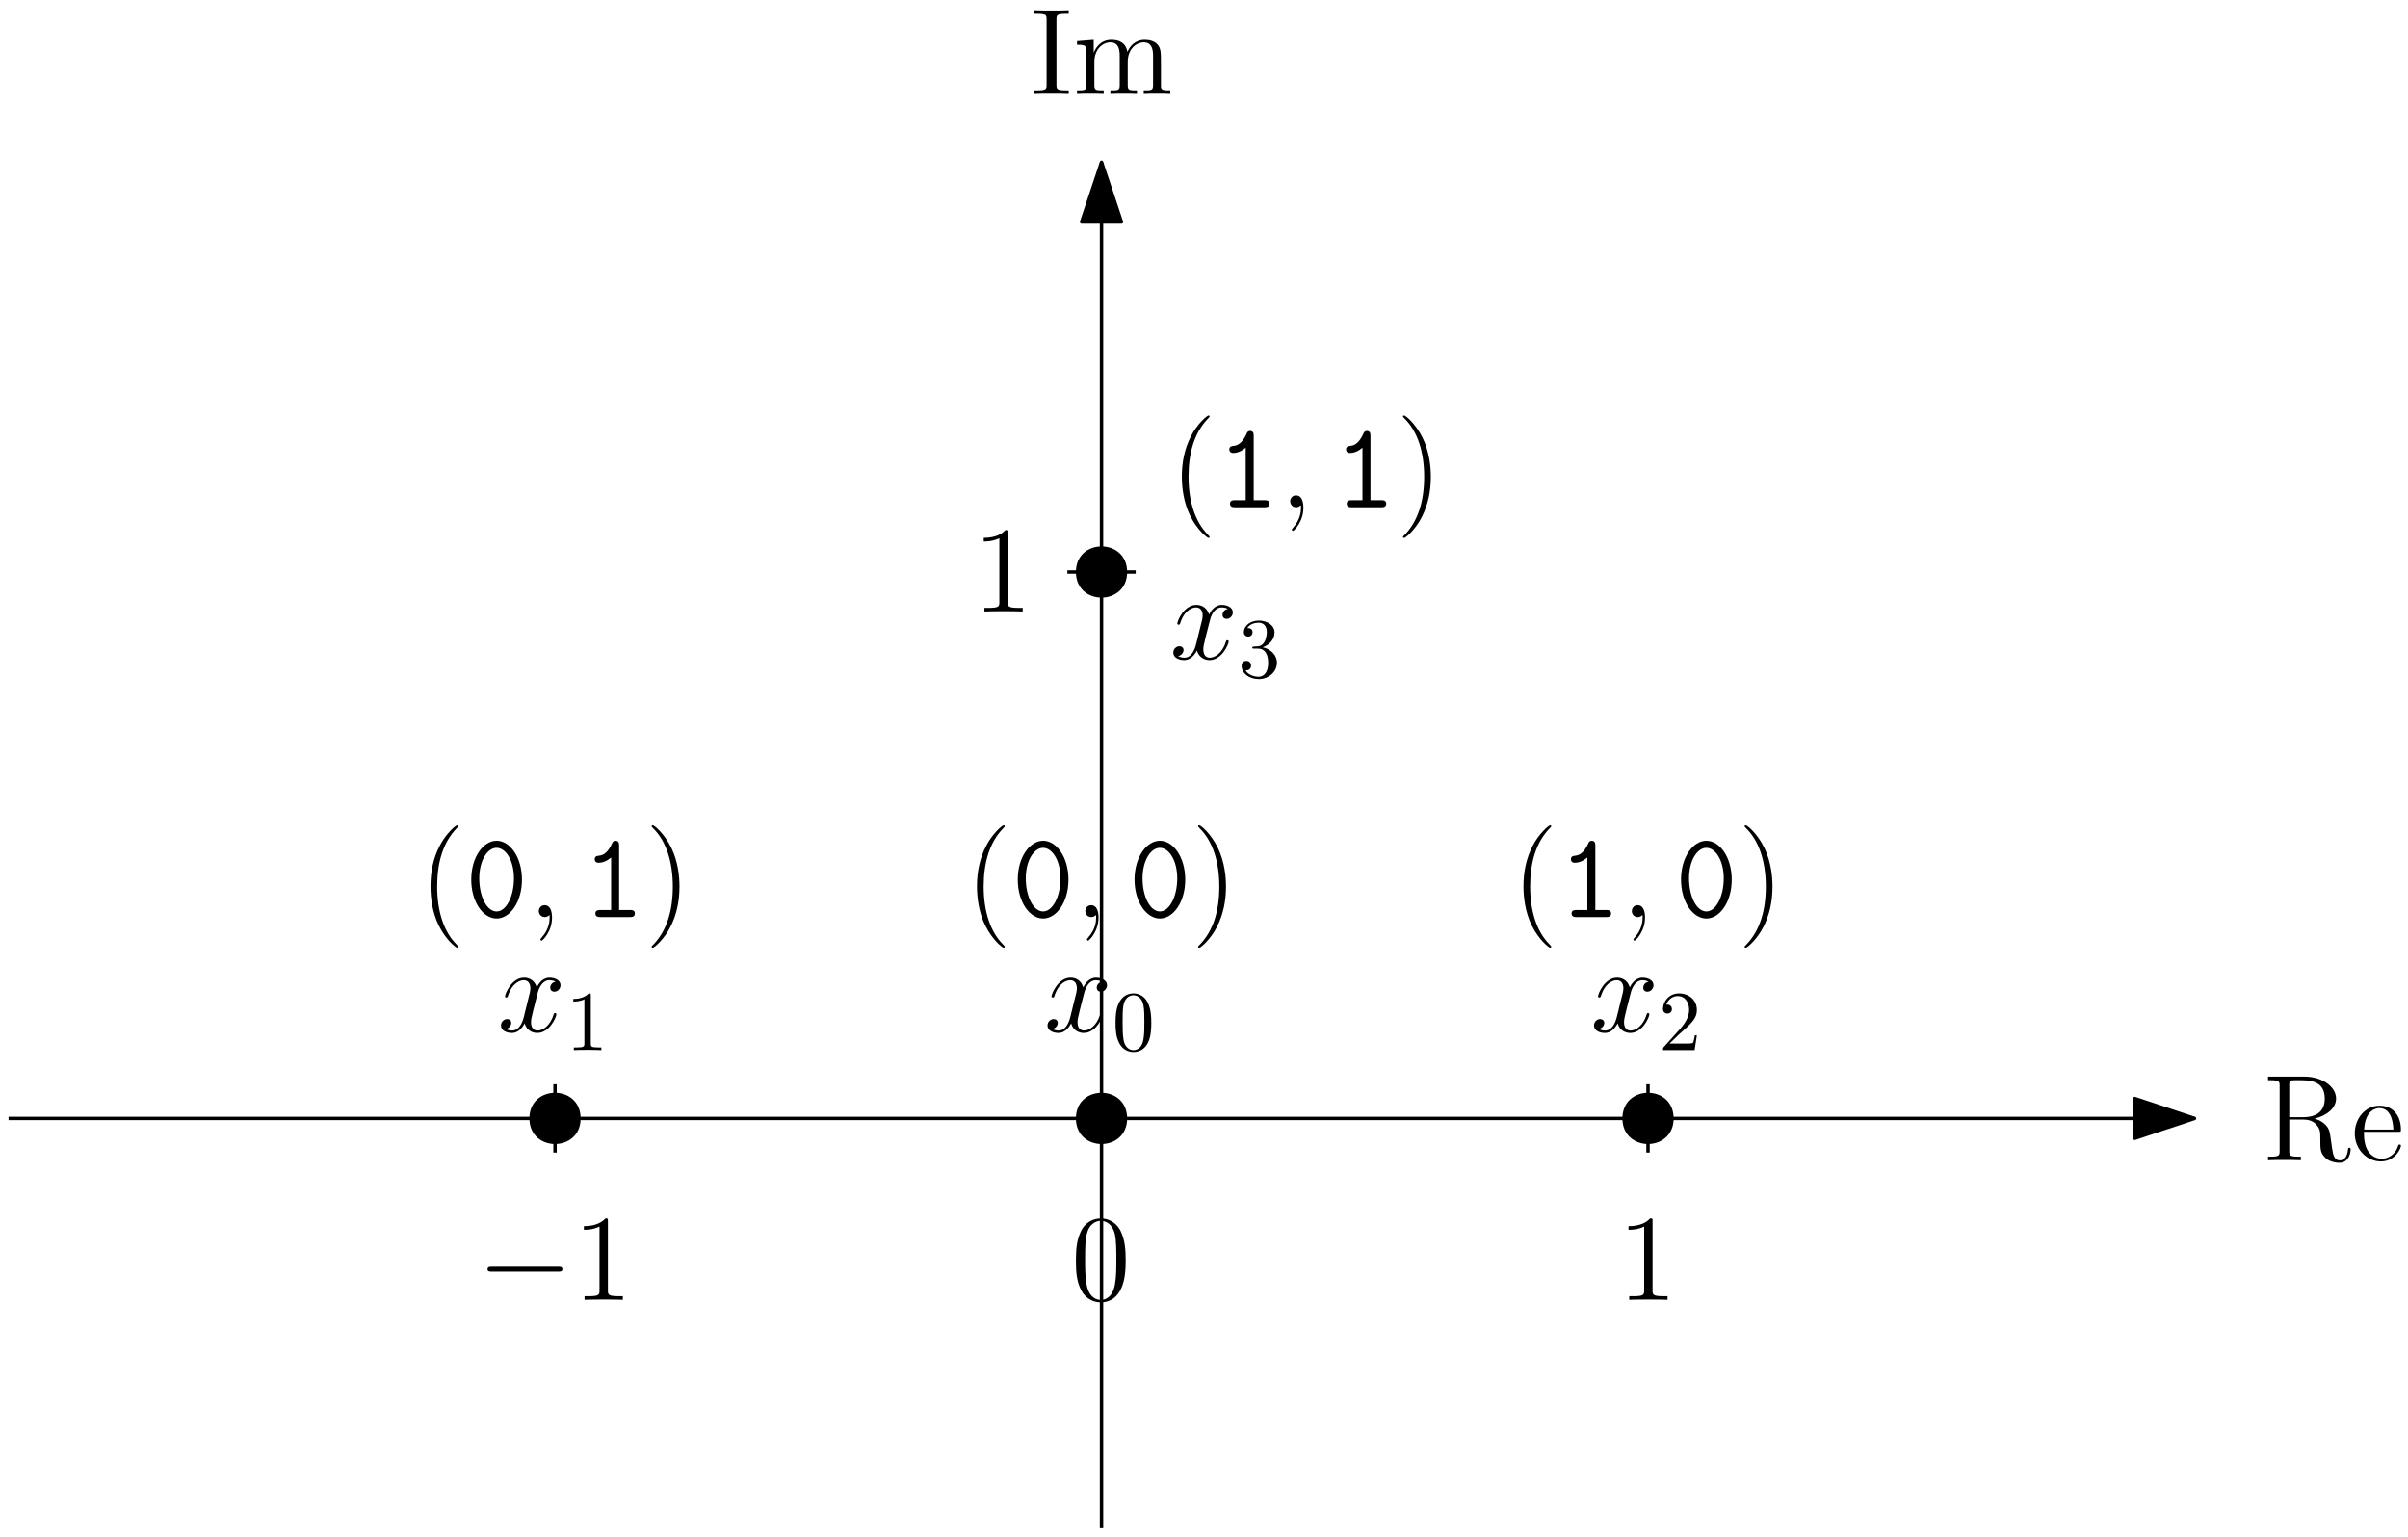
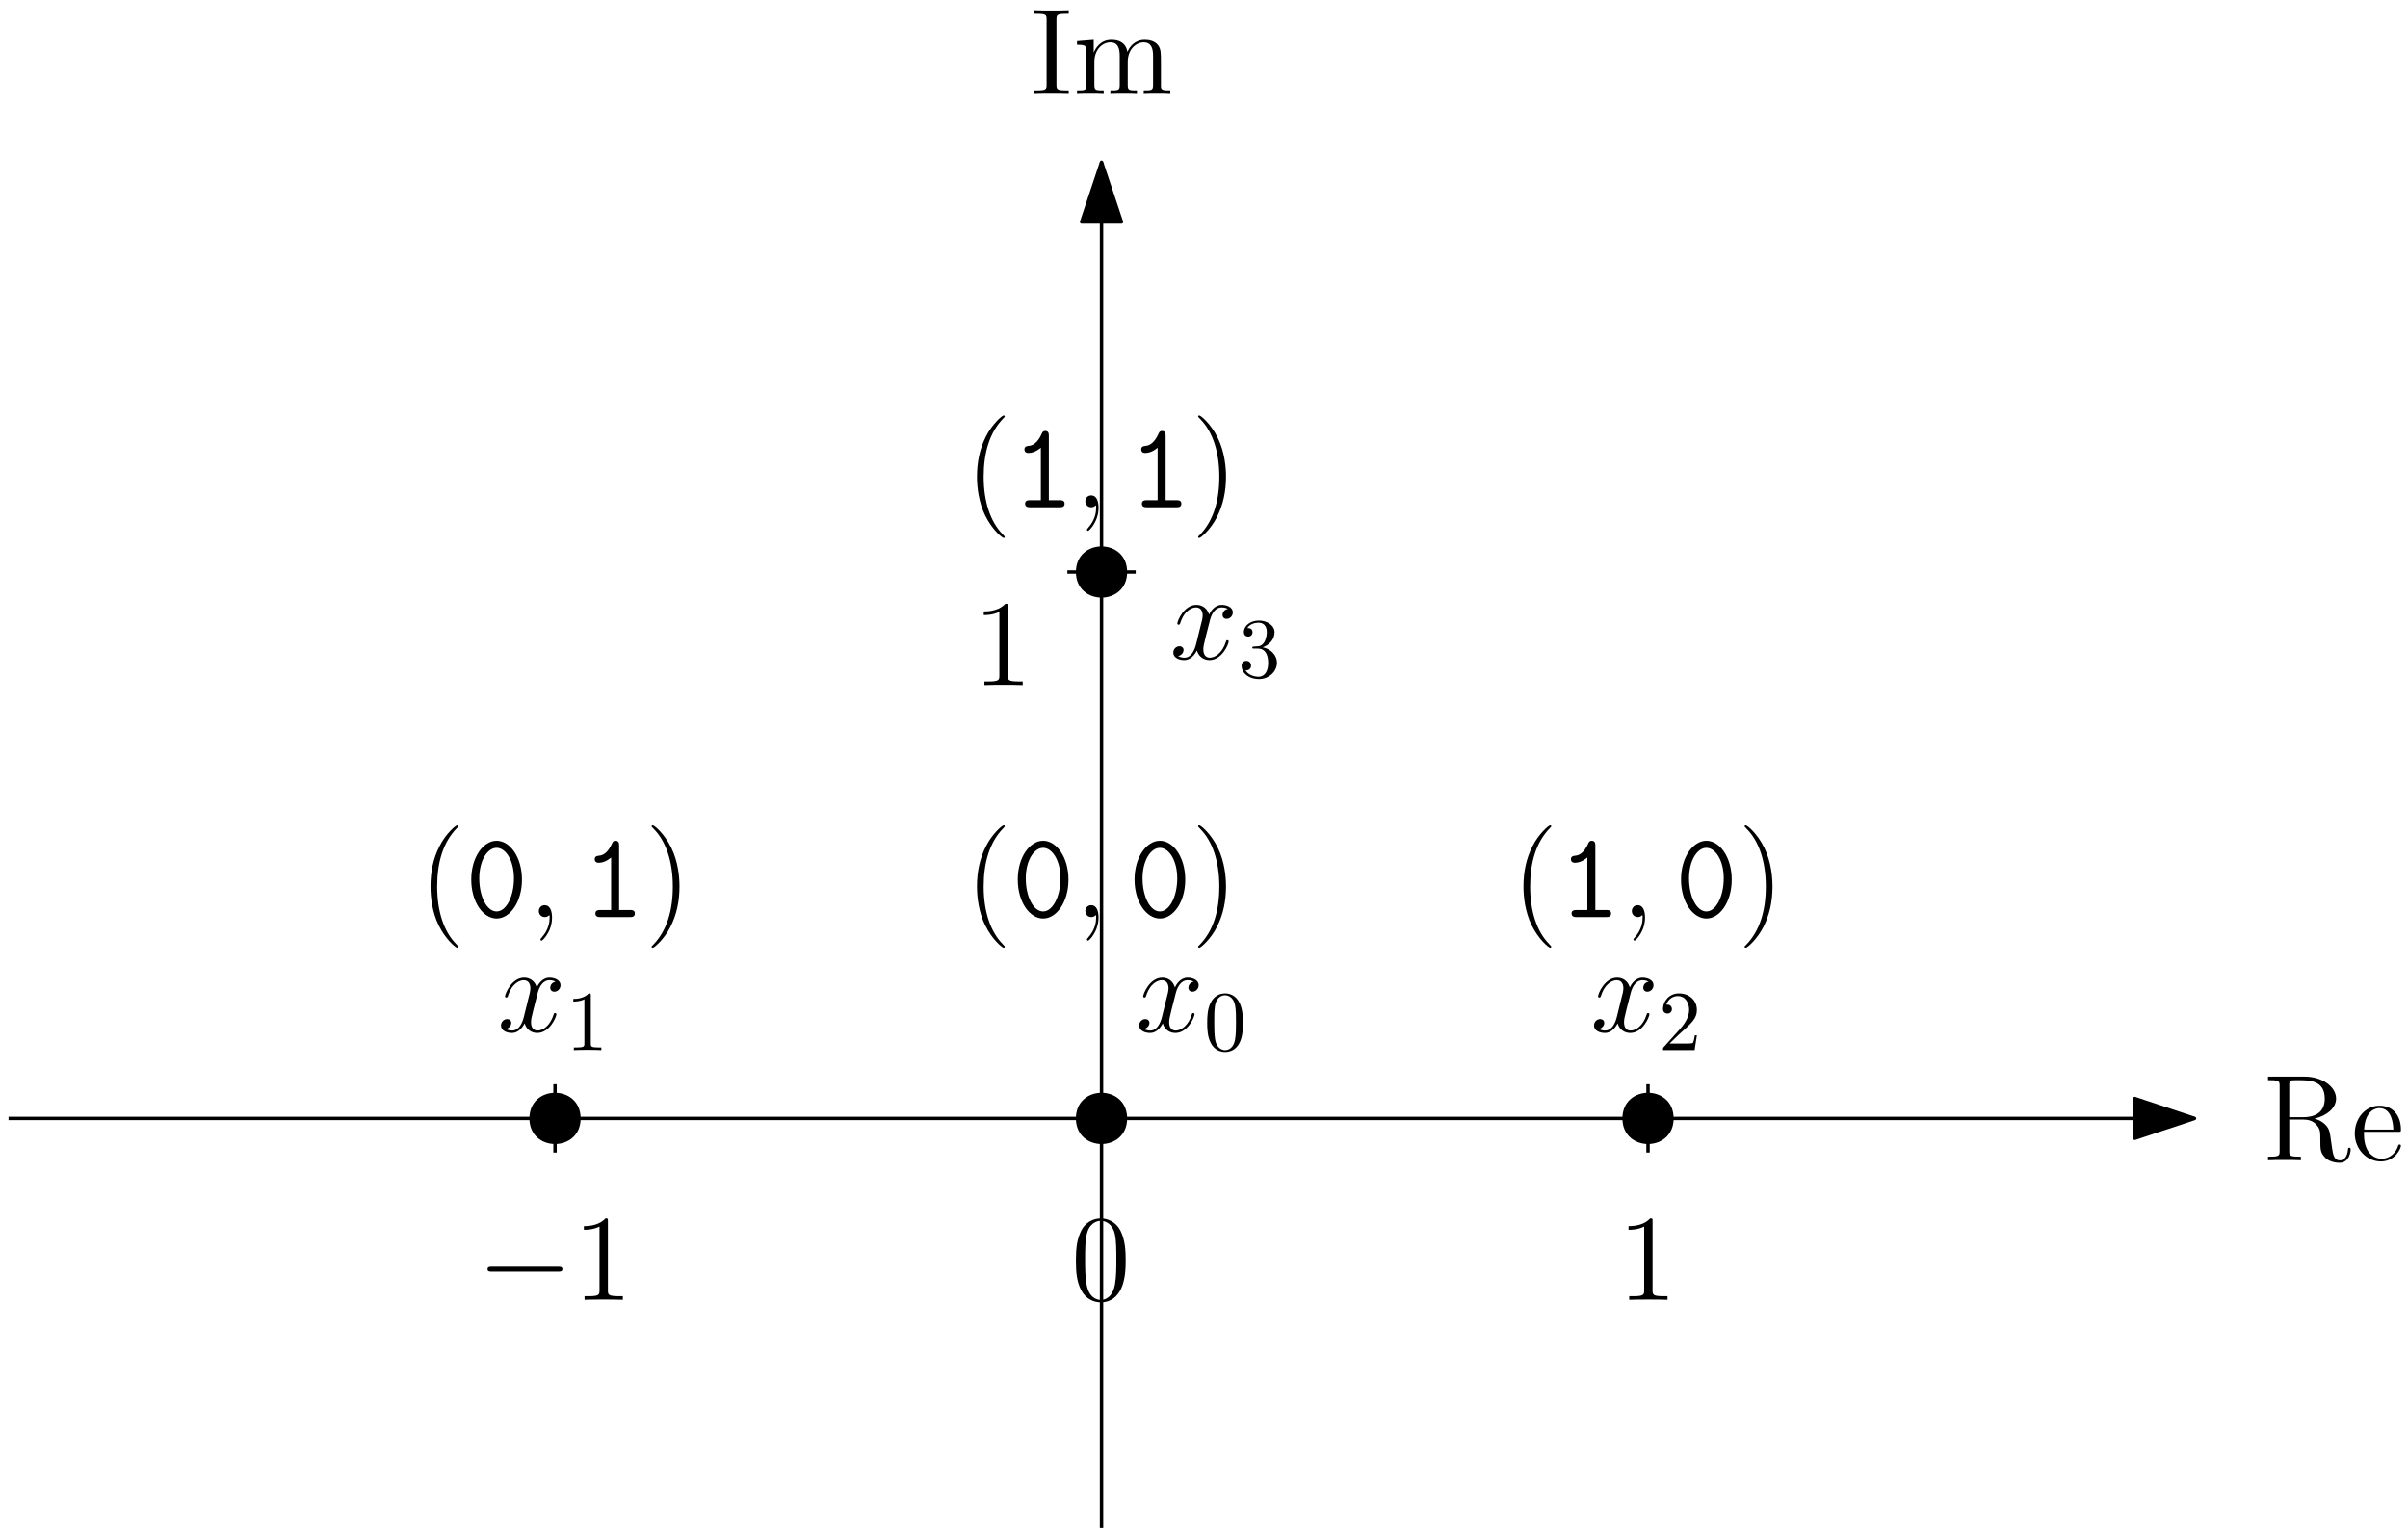
<svg xmlns="http://www.w3.org/2000/svg" xmlns:xlink="http://www.w3.org/1999/xlink" width="282" height="180" viewBox="0 0 282 180">
  <defs>
    <g>
      <g id="glyph-0-0">
- </g>
-       <g id="glyph-0-1">
        <path d="M 9.453 -3.297 C 9.703 -3.297 9.953 -3.297 9.953 -3.578 C 9.953 -3.875 9.703 -3.875 9.453 -3.875 L 1.688 -3.875 C 1.453 -3.875 1.188 -3.875 1.188 -3.578 C 1.188 -3.297 1.453 -3.297 1.688 -3.297 Z M 9.453 -3.297 " />
      </g>
      <g id="glyph-1-0">
- </g>
-       <g id="glyph-1-1">
        <path d="M 4.125 -9.188 C 4.125 -9.531 4.125 -9.531 3.844 -9.531 C 3.5 -9.156 2.781 -8.625 1.312 -8.625 L 1.312 -8.203 C 1.641 -8.203 2.359 -8.203 3.141 -8.578 L 3.141 -1.109 C 3.141 -0.594 3.094 -0.422 1.844 -0.422 L 1.391 -0.422 L 1.391 0 C 1.781 -0.031 3.172 -0.031 3.641 -0.031 C 4.109 -0.031 5.5 -0.031 5.875 0 L 5.875 -0.422 L 5.438 -0.422 C 4.172 -0.422 4.125 -0.594 4.125 -1.109 Z M 4.125 -9.188 " />
      </g>
      <g id="glyph-2-0">
- </g>
-       <g id="glyph-2-1">
        <path d="M 4.125 -9.188 C 4.125 -9.531 4.125 -9.531 3.844 -9.531 C 3.5 -9.156 2.781 -8.625 1.312 -8.625 L 1.312 -8.203 C 1.641 -8.203 2.359 -8.203 3.141 -8.578 L 3.141 -1.109 C 3.141 -0.594 3.094 -0.422 1.844 -0.422 L 1.391 -0.422 L 1.391 0 C 1.781 -0.031 3.172 -0.031 3.641 -0.031 C 4.109 -0.031 5.5 -0.031 5.875 0 L 5.875 -0.422 L 5.438 -0.422 C 4.172 -0.422 4.125 -0.594 4.125 -1.109 Z M 4.125 -9.188 " />
      </g>
-       <g id="glyph-2-2">
+       <g id="glyph-2-1">
        <path d="M 6.422 -4.594 C 6.422 -5.781 6.359 -6.938 5.844 -8.031 C 5.25 -9.219 4.219 -9.531 3.516 -9.531 C 2.688 -9.531 1.656 -9.125 1.141 -7.938 C 0.734 -7.031 0.594 -6.141 0.594 -4.594 C 0.594 -3.203 0.688 -2.156 1.203 -1.141 C 1.766 -0.047 2.75 0.297 3.5 0.297 C 4.75 0.297 5.469 -0.438 5.875 -1.281 C 6.391 -2.359 6.422 -3.766 6.422 -4.594 Z M 3.5 0.016 C 3.047 0.016 2.109 -0.25 1.844 -1.812 C 1.672 -2.672 1.672 -3.766 1.672 -4.766 C 1.672 -5.938 1.672 -7 1.906 -7.844 C 2.156 -8.812 2.891 -9.25 3.5 -9.25 C 4.047 -9.25 4.875 -8.922 5.156 -7.688 C 5.328 -6.875 5.328 -5.734 5.328 -4.766 C 5.328 -3.797 5.328 -2.719 5.172 -1.844 C 4.906 -0.266 4 0.016 3.5 0.016 Z M 3.5 0.016 " />
      </g>
      <g id="glyph-3-0">
- </g>
-       <g id="glyph-3-1">
        <path d="M 6.797 -5.859 C 6.344 -5.766 6.172 -5.422 6.172 -5.156 C 6.172 -4.812 6.438 -4.688 6.641 -4.688 C 7.078 -4.688 7.375 -5.062 7.375 -5.453 C 7.375 -6.047 6.688 -6.328 6.078 -6.328 C 5.203 -6.328 4.719 -5.469 4.594 -5.188 C 4.266 -6.266 3.375 -6.328 3.109 -6.328 C 1.656 -6.328 0.875 -4.453 0.875 -4.125 C 0.875 -4.078 0.938 -4 1.031 -4 C 1.141 -4 1.172 -4.094 1.203 -4.141 C 1.688 -5.734 2.656 -6.031 3.062 -6.031 C 3.719 -6.031 3.844 -5.438 3.844 -5.094 C 3.844 -4.781 3.766 -4.453 3.578 -3.766 L 3.094 -1.797 C 2.891 -0.938 2.469 -0.141 1.703 -0.141 C 1.641 -0.141 1.281 -0.141 0.969 -0.328 C 1.484 -0.438 1.609 -0.859 1.609 -1.031 C 1.609 -1.312 1.391 -1.484 1.125 -1.484 C 0.781 -1.484 0.406 -1.188 0.406 -0.734 C 0.406 -0.125 1.078 0.141 1.688 0.141 C 2.375 0.141 2.875 -0.406 3.172 -0.984 C 3.406 -0.141 4.109 0.141 4.641 0.141 C 6.109 0.141 6.891 -1.734 6.891 -2.047 C 6.891 -2.125 6.828 -2.188 6.734 -2.188 C 6.609 -2.188 6.594 -2.109 6.562 -2 C 6.172 -0.734 5.328 -0.141 4.688 -0.141 C 4.188 -0.141 3.922 -0.516 3.922 -1.109 C 3.922 -1.422 3.969 -1.656 4.203 -2.594 L 4.703 -4.547 C 4.922 -5.406 5.406 -6.031 6.062 -6.031 C 6.094 -6.031 6.5 -6.031 6.797 -5.859 Z M 6.797 -5.859 " />
      </g>
      <g id="glyph-4-0">
- </g>
-       <g id="glyph-4-1">
        <path d="M 4.578 -3.188 C 4.578 -3.984 4.531 -4.781 4.188 -5.516 C 3.734 -6.484 2.906 -6.641 2.5 -6.641 C 1.891 -6.641 1.172 -6.375 0.75 -5.453 C 0.438 -4.766 0.391 -3.984 0.391 -3.188 C 0.391 -2.438 0.422 -1.547 0.844 -0.781 C 1.266 0.016 2 0.219 2.484 0.219 C 3.016 0.219 3.781 0.016 4.219 -0.938 C 4.531 -1.625 4.578 -2.406 4.578 -3.188 Z M 2.484 0 C 2.094 0 1.5 -0.25 1.328 -1.203 C 1.219 -1.797 1.219 -2.719 1.219 -3.312 C 1.219 -3.953 1.219 -4.609 1.297 -5.141 C 1.484 -6.328 2.234 -6.422 2.484 -6.422 C 2.812 -6.422 3.469 -6.234 3.656 -5.25 C 3.766 -4.688 3.766 -3.938 3.766 -3.312 C 3.766 -2.562 3.766 -1.891 3.656 -1.25 C 3.5 -0.297 2.938 0 2.484 0 Z M 2.484 0 " />
      </g>
-       <g id="glyph-4-2">
+       <g id="glyph-4-1">
        <path d="M 2.938 -6.375 C 2.938 -6.625 2.938 -6.641 2.703 -6.641 C 2.078 -6 1.203 -6 0.891 -6 L 0.891 -5.688 C 1.094 -5.688 1.672 -5.688 2.188 -5.953 L 2.188 -0.781 C 2.188 -0.422 2.156 -0.312 1.266 -0.312 L 0.953 -0.312 L 0.953 0 C 1.297 -0.031 2.156 -0.031 2.562 -0.031 C 2.953 -0.031 3.828 -0.031 4.172 0 L 4.172 -0.312 L 3.859 -0.312 C 2.953 -0.312 2.938 -0.422 2.938 -0.781 Z M 2.938 -6.375 " />
      </g>
-       <g id="glyph-4-3">
+       <g id="glyph-4-2">
        <path d="M 1.266 -0.766 L 2.328 -1.797 C 3.875 -3.172 4.469 -3.703 4.469 -4.703 C 4.469 -5.844 3.578 -6.641 2.359 -6.641 C 1.234 -6.641 0.5 -5.719 0.5 -4.828 C 0.5 -4.281 1 -4.281 1.031 -4.281 C 1.203 -4.281 1.547 -4.391 1.547 -4.812 C 1.547 -5.062 1.359 -5.328 1.016 -5.328 C 0.938 -5.328 0.922 -5.328 0.891 -5.312 C 1.109 -5.969 1.656 -6.328 2.234 -6.328 C 3.141 -6.328 3.562 -5.516 3.562 -4.703 C 3.562 -3.906 3.078 -3.125 2.516 -2.5 L 0.609 -0.375 C 0.5 -0.266 0.5 -0.234 0.5 0 L 4.203 0 L 4.469 -1.734 L 4.234 -1.734 C 4.172 -1.438 4.109 -1 4 -0.844 C 3.938 -0.766 3.281 -0.766 3.062 -0.766 Z M 1.266 -0.766 " />
      </g>
-       <g id="glyph-4-4">
+       <g id="glyph-4-3">
        <path d="M 2.891 -3.516 C 3.703 -3.781 4.281 -4.469 4.281 -5.266 C 4.281 -6.078 3.406 -6.641 2.453 -6.641 C 1.453 -6.641 0.688 -6.047 0.688 -5.281 C 0.688 -4.953 0.906 -4.766 1.203 -4.766 C 1.5 -4.766 1.703 -4.984 1.703 -5.281 C 1.703 -5.766 1.234 -5.766 1.094 -5.766 C 1.391 -6.266 2.047 -6.391 2.406 -6.391 C 2.828 -6.391 3.375 -6.172 3.375 -5.281 C 3.375 -5.156 3.344 -4.578 3.094 -4.141 C 2.797 -3.656 2.453 -3.625 2.203 -3.625 C 2.125 -3.609 1.891 -3.594 1.812 -3.594 C 1.734 -3.578 1.672 -3.562 1.672 -3.469 C 1.672 -3.359 1.734 -3.359 1.906 -3.359 L 2.344 -3.359 C 3.156 -3.359 3.531 -2.688 3.531 -1.703 C 3.531 -0.344 2.844 -0.062 2.406 -0.062 C 1.969 -0.062 1.219 -0.234 0.875 -0.812 C 1.219 -0.766 1.531 -0.984 1.531 -1.359 C 1.531 -1.719 1.266 -1.922 0.984 -1.922 C 0.734 -1.922 0.422 -1.781 0.422 -1.344 C 0.422 -0.438 1.344 0.219 2.438 0.219 C 3.656 0.219 4.562 -0.688 4.562 -1.703 C 4.562 -2.516 3.922 -3.297 2.891 -3.516 Z M 2.891 -3.516 " />
      </g>
      <g id="glyph-5-0">
- </g>
-       <g id="glyph-5-1">
        <path d="M 4.656 3.484 C 4.656 3.438 4.656 3.406 4.422 3.172 C 2.984 1.719 2.188 -0.641 2.188 -3.578 C 2.188 -6.359 2.859 -8.75 4.516 -10.438 C 4.656 -10.578 4.656 -10.594 4.656 -10.641 C 4.656 -10.734 4.594 -10.75 4.531 -10.75 C 4.344 -10.75 3.172 -9.719 2.469 -8.312 C 1.734 -6.875 1.406 -5.328 1.406 -3.578 C 1.406 -2.297 1.609 -0.594 2.359 0.953 C 3.203 2.672 4.375 3.594 4.531 3.594 C 4.594 3.594 4.656 3.578 4.656 3.484 Z M 4.656 3.484 " />
      </g>
      <g id="glyph-6-0">
- </g>
-       <g id="glyph-6-1">
        <path d="M 6.656 -4.375 C 6.656 -7.047 5.234 -8.938 3.688 -8.938 C 2.125 -8.938 0.719 -7.016 0.719 -4.391 C 0.719 -1.719 2.141 0.172 3.688 0.172 C 5.25 0.172 6.656 -1.75 6.656 -4.375 Z M 3.688 -0.656 C 2.547 -0.656 1.656 -2.391 1.656 -4.531 C 1.656 -6.672 2.641 -8.109 3.688 -8.109 C 4.734 -8.109 5.719 -6.672 5.719 -4.531 C 5.719 -2.406 4.812 -0.656 3.688 -0.656 Z M 3.688 -0.656 " />
      </g>
-       <g id="glyph-6-2">
+       <g id="glyph-6-1">
        <path d="M 4.359 -8.344 C 4.359 -8.562 4.359 -8.938 3.938 -8.938 C 3.703 -8.938 3.609 -8.812 3.531 -8.625 C 3.25 -8 2.781 -7.25 2.016 -7.188 C 1.812 -7.172 1.5 -7.141 1.5 -6.766 C 1.5 -6.531 1.656 -6.359 1.969 -6.359 C 2.766 -6.359 3.391 -6.953 3.422 -6.984 L 3.422 -0.828 L 2.172 -0.828 C 1.969 -0.828 1.578 -0.828 1.578 -0.422 C 1.578 0 1.969 0 2.172 0 L 5.625 0 C 5.828 0 6.203 0 6.203 -0.422 C 6.203 -0.828 5.828 -0.828 5.625 -0.828 L 4.359 -0.828 Z M 4.359 -8.344 " />
      </g>
      <g id="glyph-7-0">
- </g>
-       <g id="glyph-7-1">
        <path d="M 2.797 0.062 C 2.797 -0.781 2.531 -1.391 1.938 -1.391 C 1.484 -1.391 1.25 -1.016 1.25 -0.703 C 1.25 -0.391 1.469 0 1.953 0 C 2.141 0 2.297 -0.062 2.422 -0.188 C 2.453 -0.219 2.469 -0.219 2.484 -0.219 C 2.516 -0.219 2.516 -0.016 2.516 0.062 C 2.516 0.531 2.422 1.469 1.594 2.391 C 1.438 2.562 1.438 2.594 1.438 2.625 C 1.438 2.703 1.5 2.766 1.578 2.766 C 1.688 2.766 2.797 1.703 2.797 0.062 Z M 2.797 0.062 " />
      </g>
      <g id="glyph-8-0">
- </g>
-       <g id="glyph-8-1">
        <path d="M 6.656 -4.375 C 6.656 -7.047 5.234 -8.938 3.688 -8.938 C 2.125 -8.938 0.719 -7.016 0.719 -4.391 C 0.719 -1.719 2.141 0.172 3.688 0.172 C 5.25 0.172 6.656 -1.75 6.656 -4.375 Z M 3.688 -0.656 C 2.547 -0.656 1.656 -2.391 1.656 -4.531 C 1.656 -6.672 2.641 -8.109 3.688 -8.109 C 4.734 -8.109 5.719 -6.672 5.719 -4.531 C 5.719 -2.406 4.812 -0.656 3.688 -0.656 Z M 3.688 -0.656 " />
      </g>
-       <g id="glyph-8-2">
+       <g id="glyph-8-1">
        <path d="M 4.359 -8.344 C 4.359 -8.562 4.359 -8.938 3.938 -8.938 C 3.703 -8.938 3.609 -8.812 3.531 -8.625 C 3.25 -8 2.781 -7.25 2.016 -7.188 C 1.812 -7.172 1.5 -7.141 1.5 -6.766 C 1.5 -6.531 1.656 -6.359 1.969 -6.359 C 2.766 -6.359 3.391 -6.953 3.422 -6.984 L 3.422 -0.828 L 2.172 -0.828 C 1.969 -0.828 1.578 -0.828 1.578 -0.422 C 1.578 0 1.969 0 2.172 0 L 5.625 0 C 5.828 0 6.203 0 6.203 -0.422 C 6.203 -0.828 5.828 -0.828 5.625 -0.828 L 4.359 -0.828 Z M 4.359 -8.344 " />
      </g>
      <g id="glyph-9-0">
- </g>
-       <g id="glyph-9-1">
        <path d="M 4.047 -3.578 C 4.047 -4.656 3.906 -6.438 3.094 -8.109 C 2.25 -9.828 1.078 -10.75 0.922 -10.75 C 0.859 -10.75 0.781 -10.734 0.781 -10.641 C 0.781 -10.594 0.781 -10.578 1.031 -10.328 C 2.469 -8.875 3.266 -6.516 3.266 -3.578 C 3.266 -0.797 2.594 1.594 0.938 3.281 C 0.781 3.406 0.781 3.438 0.781 3.484 C 0.781 3.578 0.859 3.594 0.922 3.594 C 1.109 3.594 2.281 2.562 2.984 1.156 C 3.719 -0.297 4.047 -1.844 4.047 -3.578 Z M 4.047 -3.578 " />
      </g>
      <g id="glyph-10-0">
- </g>
-       <g id="glyph-10-1">
        <path d="M 6.047 -4.875 C 7.469 -5.203 8.578 -6.109 8.578 -7.219 C 8.578 -8.609 6.953 -9.797 4.891 -9.797 L 0.609 -9.797 L 0.609 -9.375 L 0.891 -9.375 C 1.922 -9.375 1.969 -9.234 1.969 -8.703 L 1.969 -1.094 C 1.969 -0.562 1.922 -0.422 0.891 -0.422 L 0.609 -0.422 L 0.609 0 C 0.938 -0.031 2.109 -0.031 2.531 -0.031 C 2.938 -0.031 4.125 -0.031 4.453 0 L 4.453 -0.422 L 4.172 -0.422 C 3.141 -0.422 3.094 -0.562 3.094 -1.094 L 3.094 -4.766 L 4.766 -4.766 C 5.328 -4.766 5.859 -4.609 6.234 -4.203 C 6.734 -3.656 6.734 -3.359 6.734 -2.359 C 6.734 -1.234 6.734 -0.859 7.359 -0.25 C 7.578 -0.031 8.172 0.297 8.984 0.297 C 10.094 0.297 10.281 -0.953 10.281 -1.25 C 10.281 -1.328 10.281 -1.469 10.125 -1.469 C 9.984 -1.469 9.984 -1.375 9.969 -1.234 C 9.891 -0.375 9.484 0.016 9.016 0.016 C 8.359 0.016 8.219 -0.656 8.109 -1.422 C 8.094 -1.516 8 -2.141 7.953 -2.5 C 7.859 -3.219 7.797 -3.672 7.375 -4.109 C 7.219 -4.281 6.844 -4.656 6.047 -4.875 Z M 4.703 -5.047 L 3.094 -5.047 L 3.094 -8.812 C 3.094 -9.141 3.094 -9.312 3.406 -9.359 C 3.531 -9.375 3.953 -9.375 4.25 -9.375 C 5.406 -9.375 7.25 -9.375 7.25 -7.219 C 7.25 -5.969 6.562 -5.047 4.703 -5.047 Z M 4.703 -5.047 " />
      </g>
-       <g id="glyph-10-2">
+       <g id="glyph-10-1">
        <path d="M 5.5 -3.328 C 5.812 -3.328 5.844 -3.328 5.844 -3.594 C 5.844 -5.047 5.062 -6.391 3.328 -6.391 C 1.688 -6.391 0.438 -4.922 0.438 -3.141 C 0.438 -1.25 1.891 0.141 3.484 0.141 C 5.188 0.141 5.844 -1.406 5.844 -1.703 C 5.844 -1.797 5.766 -1.844 5.688 -1.844 C 5.562 -1.844 5.531 -1.781 5.516 -1.703 C 5.141 -0.5 4.172 -0.172 3.578 -0.172 C 2.969 -0.172 1.516 -0.578 1.516 -3.062 L 1.516 -3.328 Z M 1.531 -3.594 C 1.656 -5.859 2.906 -6.109 3.312 -6.109 C 4.844 -6.109 4.938 -4.094 4.953 -3.594 Z M 1.531 -3.594 " />
      </g>
-       <g id="glyph-10-3">
+       <g id="glyph-10-2">
        <path d="M 3.109 -8.703 C 3.109 -9.234 3.156 -9.375 4.234 -9.375 L 4.547 -9.375 L 4.547 -9.797 C 4.203 -9.766 2.969 -9.766 2.531 -9.766 C 2.109 -9.766 0.859 -9.766 0.516 -9.797 L 0.516 -9.375 L 0.828 -9.375 C 1.906 -9.375 1.953 -9.234 1.953 -8.703 L 1.953 -1.094 C 1.953 -0.562 1.906 -0.422 0.828 -0.422 L 0.516 -0.422 L 0.516 0 C 0.859 -0.031 2.094 -0.031 2.531 -0.031 C 2.953 -0.031 4.203 -0.031 4.547 0 L 4.547 -0.422 L 4.234 -0.422 C 3.156 -0.422 3.109 -0.562 3.109 -1.094 Z M 3.109 -8.703 " />
      </g>
-       <g id="glyph-10-4">
+       <g id="glyph-10-3">
        <path d="M 10.281 -3.484 C 10.281 -4.812 10.281 -5.219 9.953 -5.688 C 9.531 -6.234 8.859 -6.328 8.375 -6.328 C 7.188 -6.328 6.578 -5.469 6.359 -4.906 C 6.156 -6.016 5.375 -6.328 4.469 -6.328 C 3.078 -6.328 2.531 -5.141 2.422 -4.844 L 2.406 -4.844 L 2.406 -6.328 L 0.453 -6.172 L 0.453 -5.75 C 1.438 -5.75 1.547 -5.656 1.547 -4.953 L 1.547 -1.062 C 1.547 -0.422 1.391 -0.422 0.453 -0.422 L 0.453 0 C 0.828 -0.031 1.609 -0.031 2.016 -0.031 C 2.422 -0.031 3.203 -0.031 3.578 0 L 3.578 -0.422 C 2.656 -0.422 2.484 -0.422 2.484 -1.062 L 2.484 -3.734 C 2.484 -5.234 3.469 -6.031 4.359 -6.031 C 5.25 -6.031 5.453 -5.312 5.453 -4.438 L 5.453 -1.062 C 5.453 -0.422 5.297 -0.422 4.359 -0.422 L 4.359 0 C 4.734 -0.031 5.516 -0.031 5.906 -0.031 C 6.328 -0.031 7.094 -0.031 7.469 0 L 7.469 -0.422 C 6.562 -0.422 6.391 -0.422 6.391 -1.062 L 6.391 -3.734 C 6.391 -5.234 7.375 -6.031 8.266 -6.031 C 9.156 -6.031 9.359 -5.312 9.359 -4.438 L 9.359 -1.062 C 9.359 -0.422 9.188 -0.422 8.266 -0.422 L 8.266 0 C 8.641 -0.031 9.406 -0.031 9.812 -0.031 C 10.234 -0.031 11 -0.031 11.375 0 L 11.375 -0.422 C 10.656 -0.422 10.297 -0.422 10.281 -0.844 Z M 10.281 -3.484 " />
      </g>
    </g>
  </defs>
  <path fill="none" stroke-width="0.4" stroke-linecap="butt" stroke-linejoin="round" stroke="rgb(0%, 0%, 0%)" stroke-opacity="1" stroke-miterlimit="10" d="M 128 576 L 384 576 " transform="matrix(1, 0, 0, -1, -127, 707)" />
  <path fill-rule="evenodd" fill="rgb(0%, 0%, 0%)" fill-opacity="1" stroke-width="0.4" stroke-linecap="butt" stroke-linejoin="round" stroke="rgb(0%, 0%, 0%)" stroke-opacity="1" stroke-miterlimit="10" d="M 384 576 L 377 578.332 L 377 573.668 Z M 384 576 " transform="matrix(1, 0, 0, -1, -127, 707)" />
  <path fill="none" stroke-width="0.4" stroke-linecap="butt" stroke-linejoin="round" stroke="rgb(0%, 0%, 0%)" stroke-opacity="1" stroke-miterlimit="10" d="M 256 528 L 256 688 " transform="matrix(1, 0, 0, -1, -127, 707)" />
  <path fill-rule="evenodd" fill="rgb(0%, 0%, 0%)" fill-opacity="1" stroke-width="0.4" stroke-linecap="butt" stroke-linejoin="round" stroke="rgb(0%, 0%, 0%)" stroke-opacity="1" stroke-miterlimit="10" d="M 256 688 L 253.668 681 L 258.332 681 Z M 256 688 " transform="matrix(1, 0, 0, -1, -127, 707)" />
  <path fill="none" stroke-width="0.4" stroke-linecap="butt" stroke-linejoin="round" stroke="rgb(0%, 0%, 0%)" stroke-opacity="1" stroke-miterlimit="10" d="M 252 640 L 260 640 " transform="matrix(1, 0, 0, -1, -127, 707)" />
  <path fill="none" stroke-width="0.4" stroke-linecap="butt" stroke-linejoin="round" stroke="rgb(0%, 0%, 0%)" stroke-opacity="1" stroke-miterlimit="10" d="M 320 580 L 320 572 " transform="matrix(1, 0, 0, -1, -127, 707)" />
  <path fill="none" stroke-width="0.4" stroke-linecap="butt" stroke-linejoin="round" stroke="rgb(0%, 0%, 0%)" stroke-opacity="1" stroke-miterlimit="10" d="M 192 580 L 192 572 " transform="matrix(1, 0, 0, -1, -127, 707)" />
  <path fill-rule="evenodd" fill="rgb(0%, 0%, 0%)" fill-opacity="1" d="M 196 131 C 196 127 190 127 190 131 C 190 135 196 135 196 131 Z M 196 131 " />
  <path fill-rule="evenodd" fill="rgb(0%, 0%, 0%)" fill-opacity="1" d="M 132 131 C 132 127 126 127 126 131 C 126 135 132 135 132 131 Z M 132 131 " />
  <path fill-rule="evenodd" fill="rgb(0%, 0%, 0%)" fill-opacity="1" d="M 68 131 C 68 127 62 127 62 131 C 62 135 68 135 68 131 Z M 68 131 " />
  <g fill="rgb(0%, 0%, 0%)" fill-opacity="1">
-     <use xlink:href="#glyph-0-1" x="55.909" y="152.245" />
+     <use xlink:href="#glyph-0-0" x="55.909" y="152.245" />
  </g>
  <g fill="rgb(0%, 0%, 0%)" fill-opacity="1">
-     <use xlink:href="#glyph-1-1" x="67.067" y="152.245" />
+     <use xlink:href="#glyph-1-0" x="67.067" y="152.245" />
  </g>
  <g fill="rgb(0%, 0%, 0%)" fill-opacity="1">
-     <use xlink:href="#glyph-2-1" x="189.407" y="152.246" />
+     <use xlink:href="#glyph-2-0" x="189.407" y="152.246" />
  </g>
  <g fill="rgb(0%, 0%, 0%)" fill-opacity="1">
-     <use xlink:href="#glyph-3-1" x="122.269" y="120.848" />
+     <use xlink:href="#glyph-3-0" x="133" y="120.848" />
  </g>
  <g fill="rgb(0%, 0%, 0%)" fill-opacity="1">
-     <use xlink:href="#glyph-4-1" x="130.251" y="123" />
+     <use xlink:href="#glyph-4-0" x="140.982" y="123" />
  </g>
  <path fill-rule="evenodd" fill="rgb(0%, 0%, 0%)" fill-opacity="1" d="M 132 67 C 132 63 126 63 126 67 C 126 71 132 71 132 67 Z M 132 67 " />
  <g fill="rgb(0%, 0%, 0%)" fill-opacity="1">
-     <use xlink:href="#glyph-5-1" x="113.008" y="107.413" />
+     <use xlink:href="#glyph-5-0" x="113.008" y="107.413" />
  </g>
  <g fill="rgb(0%, 0%, 0%)" fill-opacity="1">
-     <use xlink:href="#glyph-6-1" x="118.472" y="107.413" />
+     <use xlink:href="#glyph-6-0" x="118.472" y="107.413" />
  </g>
  <g fill="rgb(0%, 0%, 0%)" fill-opacity="1">
-     <use xlink:href="#glyph-7-1" x="125.853" y="107.413" />
+     <use xlink:href="#glyph-7-0" x="125.853" y="107.413" />
  </g>
  <g fill="rgb(0%, 0%, 0%)" fill-opacity="1">
-     <use xlink:href="#glyph-8-1" x="132.147" y="107.413" />
+     <use xlink:href="#glyph-8-0" x="132.147" y="107.413" />
  </g>
  <g fill="rgb(0%, 0%, 0%)" fill-opacity="1">
-     <use xlink:href="#glyph-9-1" x="139.529" y="107.413" />
+     <use xlink:href="#glyph-9-0" x="139.529" y="107.413" />
  </g>
  <g fill="rgb(0%, 0%, 0%)" fill-opacity="1">
-     <use xlink:href="#glyph-10-1" x="265" y="135.901" />
-     <use xlink:href="#glyph-10-2" x="275.329" y="135.901" />
+     <use xlink:href="#glyph-10-0" x="265" y="135.901" />
+     <use xlink:href="#glyph-10-1" x="275.329" y="135.901" />
  </g>
  <g fill="rgb(0%, 0%, 0%)" fill-opacity="1">
-     <use xlink:href="#glyph-10-3" x="120.613" y="11" />
-     <use xlink:href="#glyph-10-4" x="125.677" y="11" />
+     <use xlink:href="#glyph-10-2" x="120.613" y="11" />
+     <use xlink:href="#glyph-10-3" x="125.677" y="11" />
  </g>
  <g fill="rgb(0%, 0%, 0%)" fill-opacity="1">
-     <use xlink:href="#glyph-3-1" x="58.269" y="120.848" />
+     <use xlink:href="#glyph-3-0" x="58.269" y="120.848" />
  </g>
  <g fill="rgb(0%, 0%, 0%)" fill-opacity="1">
-     <use xlink:href="#glyph-4-2" x="66.251" y="123" />
+     <use xlink:href="#glyph-4-1" x="66.251" y="123" />
  </g>
  <g fill="rgb(0%, 0%, 0%)" fill-opacity="1">
-     <use xlink:href="#glyph-3-1" x="186.269" y="120.848" />
+     <use xlink:href="#glyph-3-0" x="186.269" y="120.848" />
  </g>
  <g fill="rgb(0%, 0%, 0%)" fill-opacity="1">
-     <use xlink:href="#glyph-4-3" x="194.251" y="123" />
+     <use xlink:href="#glyph-4-2" x="194.251" y="123" />
  </g>
  <g fill="rgb(0%, 0%, 0%)" fill-opacity="1">
-     <use xlink:href="#glyph-3-1" x="137" y="77.177" />
+     <use xlink:href="#glyph-3-0" x="137" y="77.177" />
  </g>
  <g fill="rgb(0%, 0%, 0%)" fill-opacity="1">
-     <use xlink:href="#glyph-4-4" x="144.982" y="79.329" />
+     <use xlink:href="#glyph-4-3" x="144.982" y="79.329" />
  </g>
  <g fill="rgb(0%, 0%, 0%)" fill-opacity="1">
-     <use xlink:href="#glyph-5-1" x="49.008" y="107.413" />
+     <use xlink:href="#glyph-5-0" x="49.008" y="107.413" />
  </g>
  <g fill="rgb(0%, 0%, 0%)" fill-opacity="1">
-     <use xlink:href="#glyph-6-1" x="54.471" y="107.413" />
+     <use xlink:href="#glyph-6-0" x="54.471" y="107.413" />
  </g>
  <g fill="rgb(0%, 0%, 0%)" fill-opacity="1">
-     <use xlink:href="#glyph-7-1" x="61.853" y="107.413" />
+     <use xlink:href="#glyph-7-0" x="61.853" y="107.413" />
  </g>
  <g fill="rgb(0%, 0%, 0%)" fill-opacity="1">
-     <use xlink:href="#glyph-8-2" x="68.147" y="107.413" />
+     <use xlink:href="#glyph-8-1" x="68.147" y="107.413" />
  </g>
  <g fill="rgb(0%, 0%, 0%)" fill-opacity="1">
-     <use xlink:href="#glyph-9-1" x="75.528" y="107.413" />
+     <use xlink:href="#glyph-9-0" x="75.528" y="107.413" />
  </g>
  <g fill="rgb(0%, 0%, 0%)" fill-opacity="1">
-     <use xlink:href="#glyph-5-1" x="177.008" y="107.413" />
+     <use xlink:href="#glyph-5-0" x="177.008" y="107.413" />
  </g>
  <g fill="rgb(0%, 0%, 0%)" fill-opacity="1">
-     <use xlink:href="#glyph-6-2" x="182.471" y="107.413" />
+     <use xlink:href="#glyph-6-1" x="182.471" y="107.413" />
  </g>
  <g fill="rgb(0%, 0%, 0%)" fill-opacity="1">
-     <use xlink:href="#glyph-7-1" x="189.853" y="107.413" />
+     <use xlink:href="#glyph-7-0" x="189.853" y="107.413" />
  </g>
  <g fill="rgb(0%, 0%, 0%)" fill-opacity="1">
-     <use xlink:href="#glyph-8-1" x="196.147" y="107.413" />
+     <use xlink:href="#glyph-8-0" x="196.147" y="107.413" />
  </g>
  <g fill="rgb(0%, 0%, 0%)" fill-opacity="1">
-     <use xlink:href="#glyph-9-1" x="203.529" y="107.413" />
+     <use xlink:href="#glyph-9-0" x="203.529" y="107.413" />
  </g>
  <g fill="rgb(0%, 0%, 0%)" fill-opacity="1">
-     <use xlink:href="#glyph-5-1" x="137" y="59.413" />
+     <use xlink:href="#glyph-5-0" x="113.008" y="59.413" />
  </g>
  <g fill="rgb(0%, 0%, 0%)" fill-opacity="1">
-     <use xlink:href="#glyph-6-2" x="142.463" y="59.413" />
+     <use xlink:href="#glyph-6-1" x="118.472" y="59.413" />
  </g>
  <g fill="rgb(0%, 0%, 0%)" fill-opacity="1">
-     <use xlink:href="#glyph-7-1" x="149.845" y="59.413" />
+     <use xlink:href="#glyph-7-0" x="125.853" y="59.413" />
  </g>
  <g fill="rgb(0%, 0%, 0%)" fill-opacity="1">
-     <use xlink:href="#glyph-8-2" x="156.138" y="59.413" />
+     <use xlink:href="#glyph-8-1" x="132.147" y="59.413" />
  </g>
  <g fill="rgb(0%, 0%, 0%)" fill-opacity="1">
-     <use xlink:href="#glyph-9-1" x="163.52" y="59.413" />
+     <use xlink:href="#glyph-9-0" x="139.529" y="59.413" />
  </g>
  <g fill="rgb(0%, 0%, 0%)" fill-opacity="1">
-     <use xlink:href="#glyph-2-2" x="125.407" y="152.246" />
+     <use xlink:href="#glyph-2-1" x="125.407" y="152.246" />
  </g>
  <g fill="rgb(0%, 0%, 0%)" fill-opacity="1">
-     <use xlink:href="#glyph-2-1" x="113.895" y="71.623" />
+     <use xlink:href="#glyph-2-0" x="113.895" y="80.246" />
  </g>
</svg>
